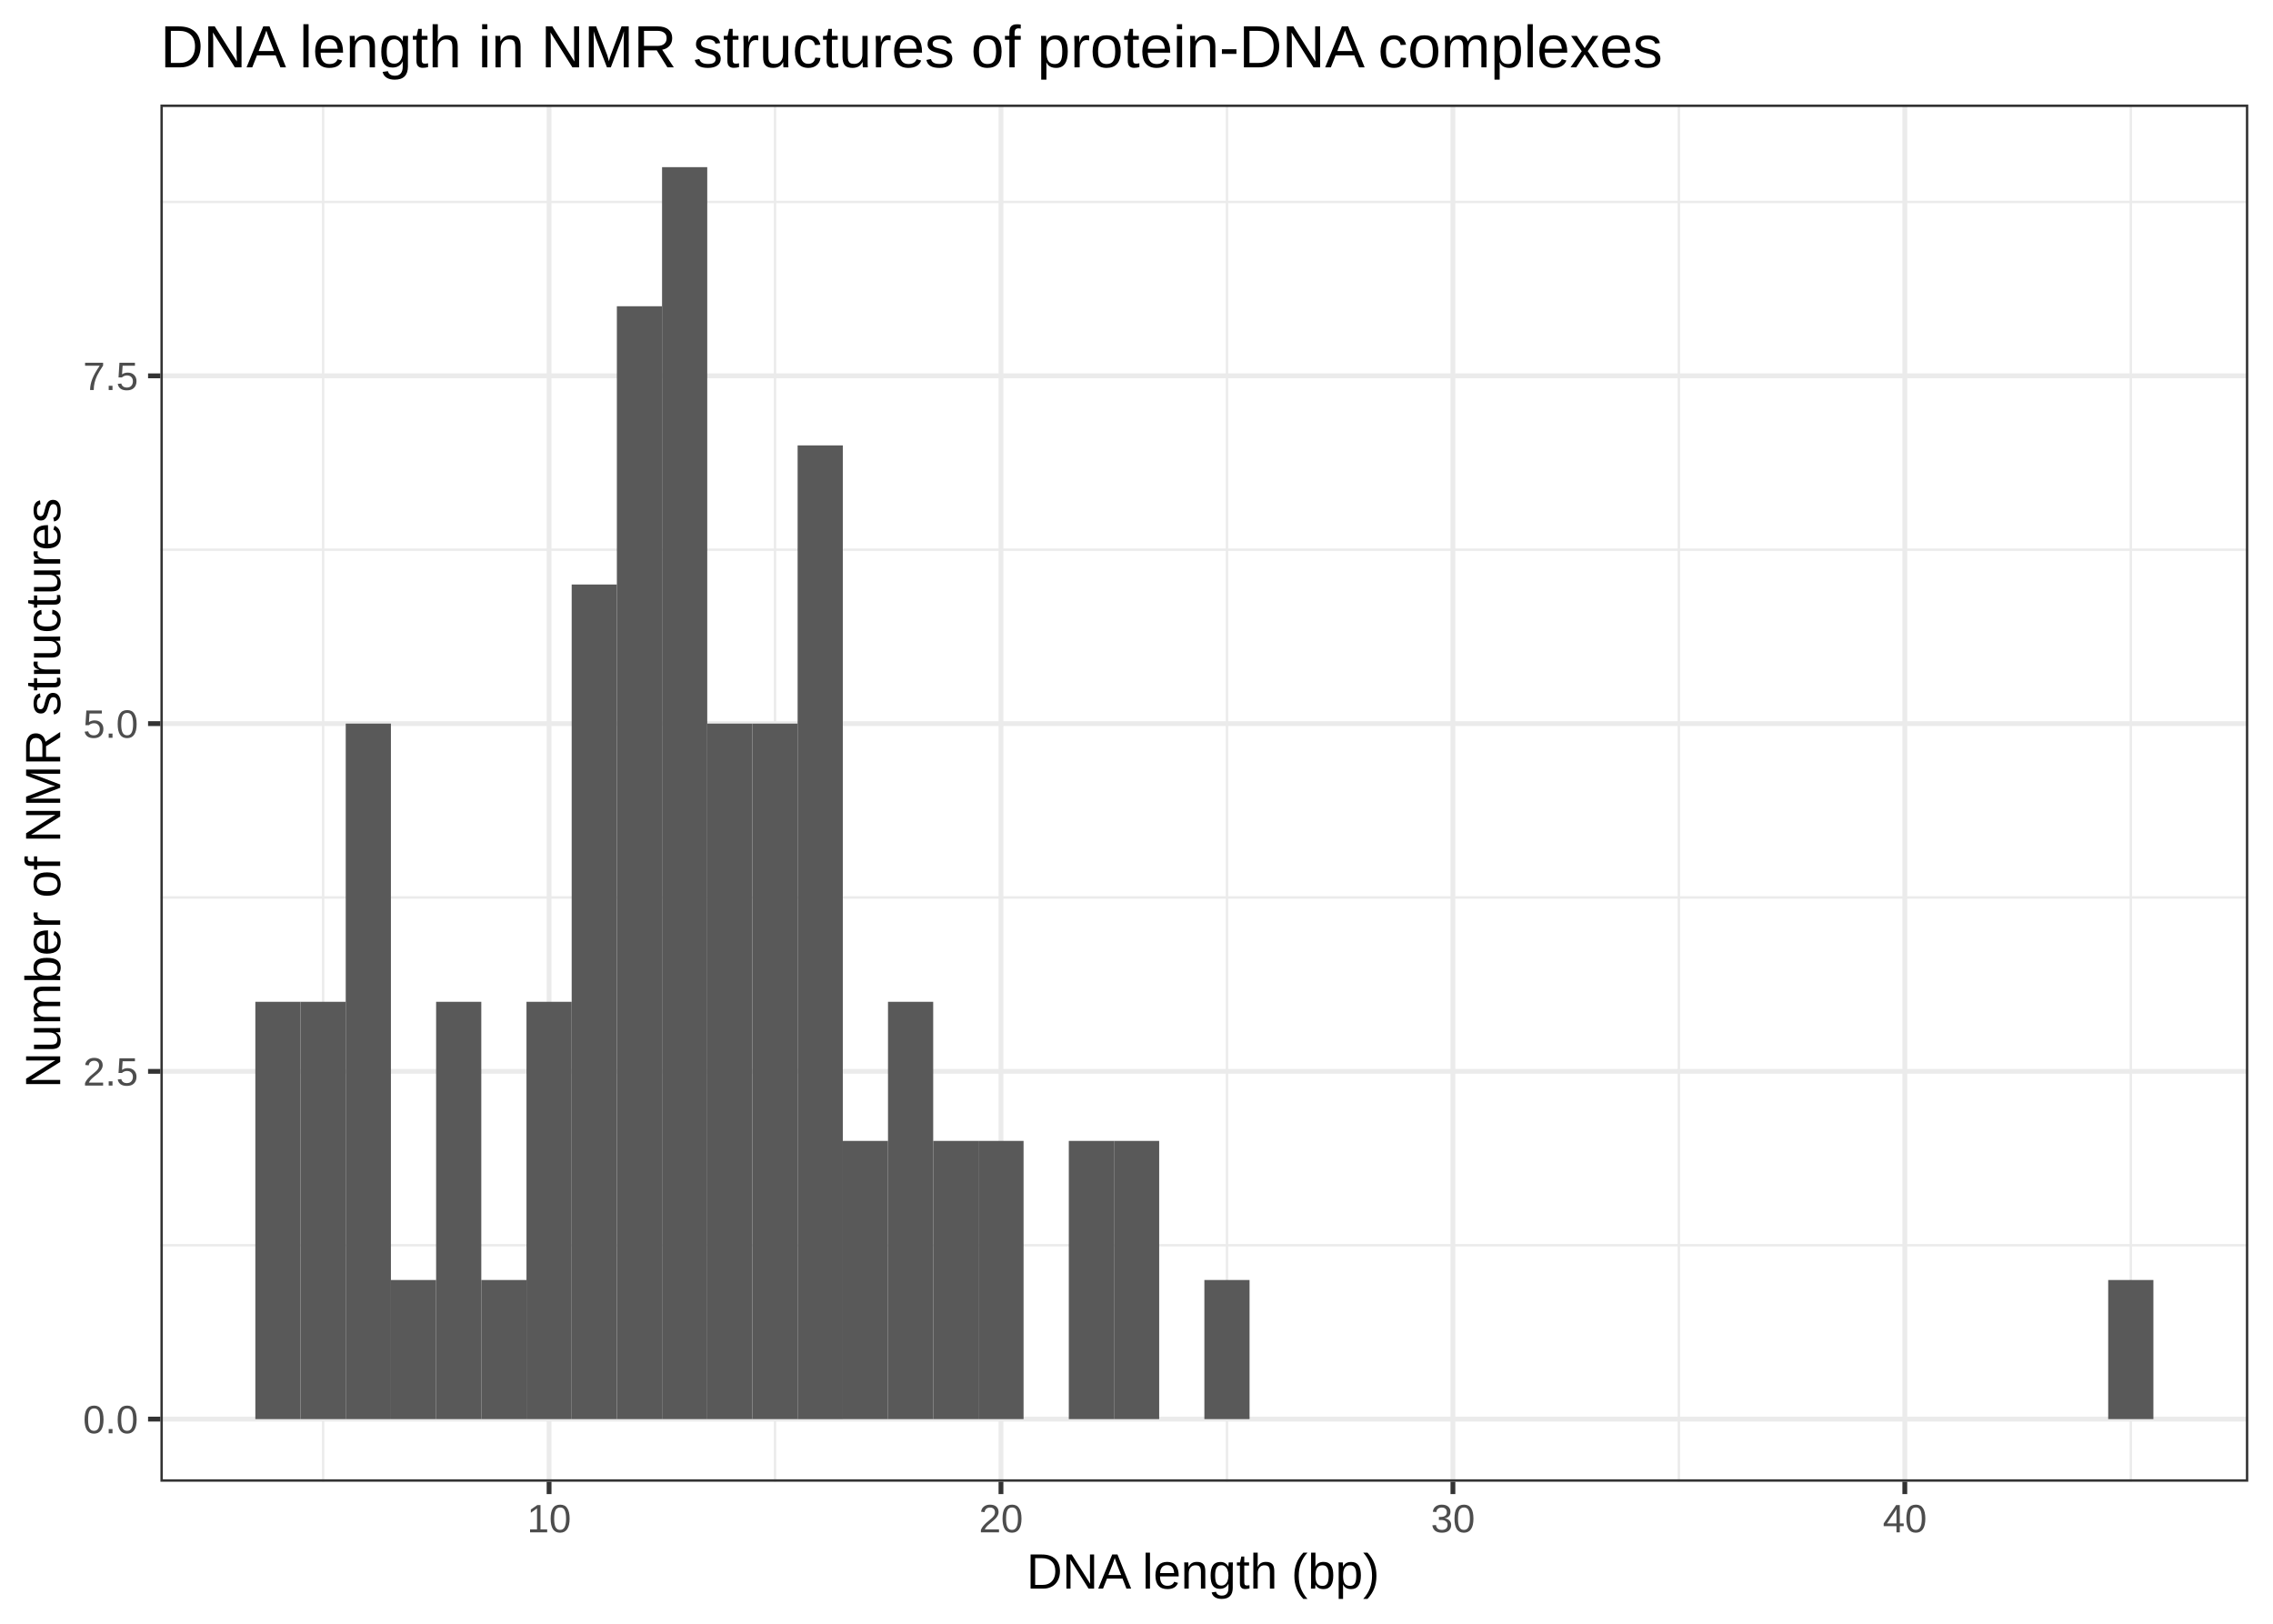
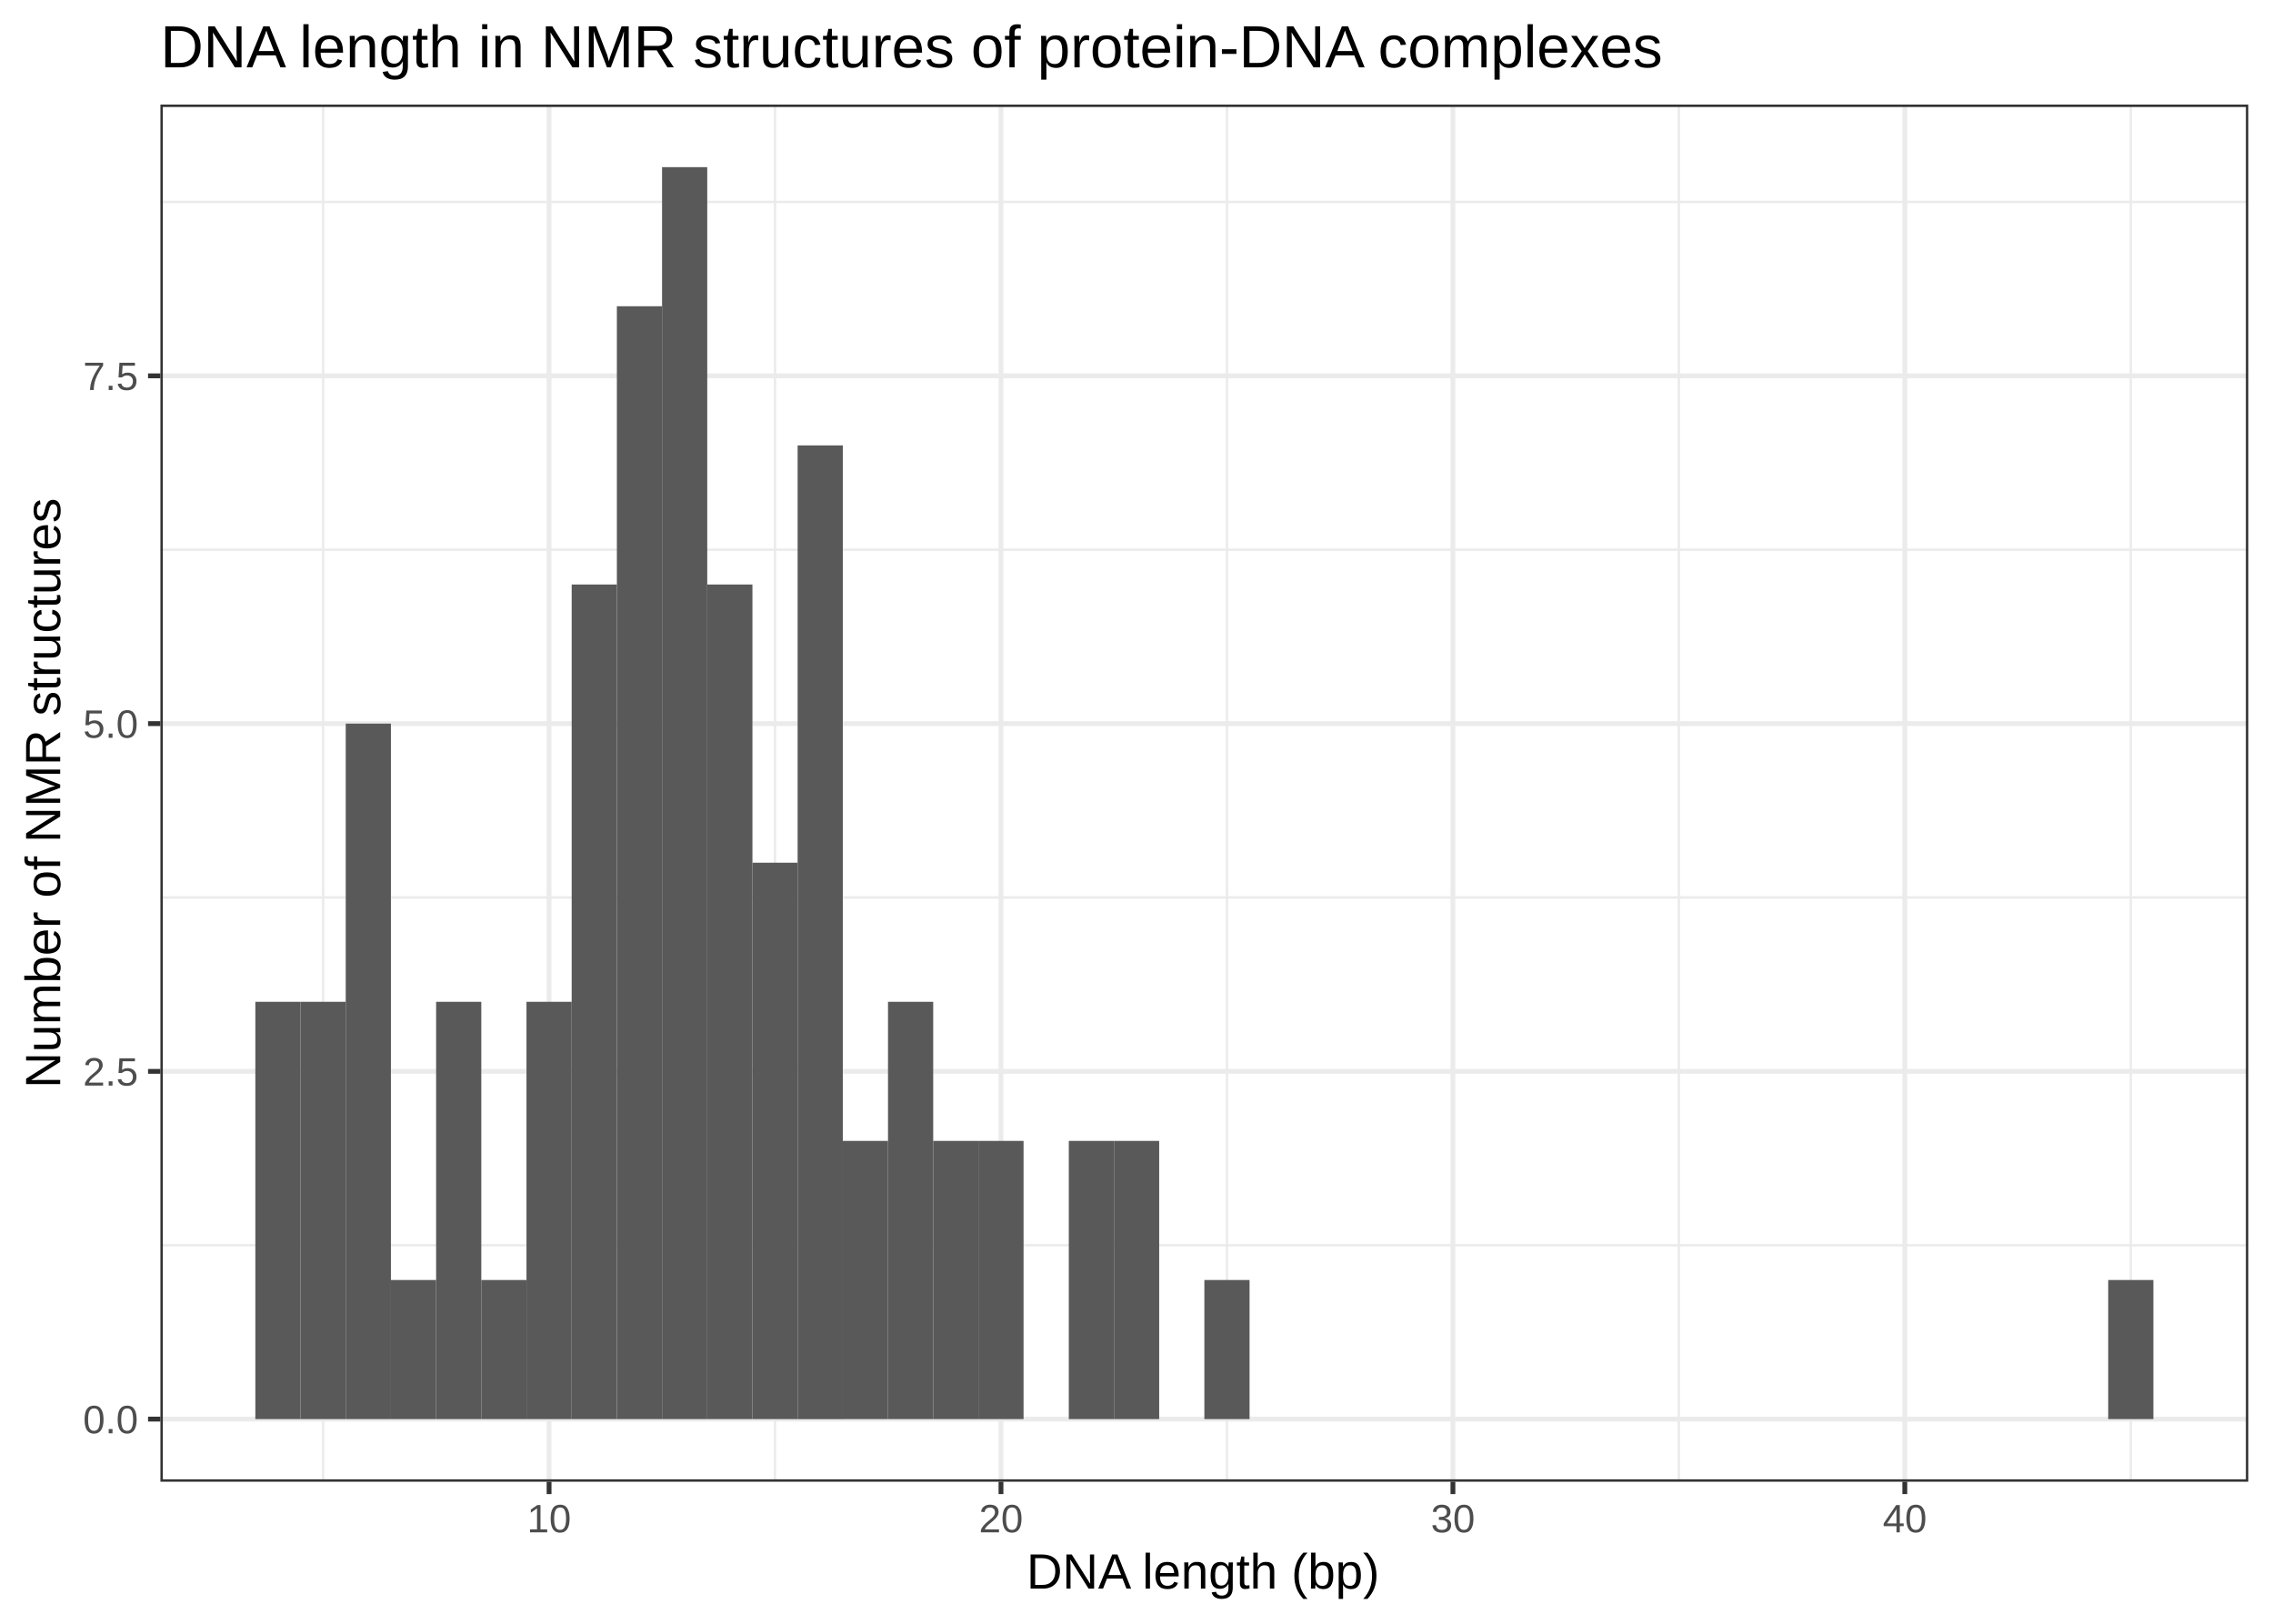
<svg xmlns="http://www.w3.org/2000/svg" viewBox="0 0 504.00 360.00">
  <defs>
    <style type="text/css">
    line, polyline, polygon, path, rect, circle {
      fill: none;
      stroke: #000000;
      stroke-linecap: round;
      stroke-linejoin: round;
      stroke-miterlimit: 10.00;
    }
  </style>
  </defs>
  <rect width="100%" height="100%" style="stroke: none; fill: #FFFFFF;" />
  <rect x="0.00" y="0" width="504.00" height="360.00" style="stroke-width: 1.07; stroke: #FFFFFF; fill: #FFFFFF;" />
  <defs>
    <clipPath id="cpMzUuNTd8NDk4LjUyfDMyOC41MXwyMy4xOQ==">
      <rect x="35.57" y="23.19" width="462.95" height="305.32" />
    </clipPath>
  </defs>
  <rect x="35.57" y="23.19" width="462.95" height="305.32" style="stroke-width: 1.07; stroke: none; fill: #FFFFFF;" clip-path="url(#cpMzUuNTd8NDk4LjUyfDMyOC41MXwyMy4xOQ==)" />
  <polyline points="35.57,276.08 498.52,276.08 " style="stroke-width: 0.53; stroke: #EBEBEB; stroke-linecap: butt;" clip-path="url(#cpMzUuNTd8NDk4LjUyfDMyOC41MXwyMy4xOQ==)" />
  <polyline points="35.57,198.98 498.52,198.98 " style="stroke-width: 0.53; stroke: #EBEBEB; stroke-linecap: butt;" clip-path="url(#cpMzUuNTd8NDk4LjUyfDMyOC41MXwyMy4xOQ==)" />
  <polyline points="35.57,121.88 498.52,121.88 " style="stroke-width: 0.53; stroke: #EBEBEB; stroke-linecap: butt;" clip-path="url(#cpMzUuNTd8NDk4LjUyfDMyOC41MXwyMy4xOQ==)" />
  <polyline points="35.57,44.77 498.52,44.77 " style="stroke-width: 0.53; stroke: #EBEBEB; stroke-linecap: butt;" clip-path="url(#cpMzUuNTd8NDk4LjUyfDMyOC41MXwyMy4xOQ==)" />
  <polyline points="71.65,328.51 71.65,23.19 " style="stroke-width: 0.53; stroke: #EBEBEB; stroke-linecap: butt;" clip-path="url(#cpMzUuNTd8NDk4LjUyfDMyOC41MXwyMy4xOQ==)" />
  <polyline points="171.85,328.51 171.85,23.19 " style="stroke-width: 0.53; stroke: #EBEBEB; stroke-linecap: butt;" clip-path="url(#cpMzUuNTd8NDk4LjUyfDMyOC41MXwyMy4xOQ==)" />
  <polyline points="272.06,328.51 272.06,23.19 " style="stroke-width: 0.53; stroke: #EBEBEB; stroke-linecap: butt;" clip-path="url(#cpMzUuNTd8NDk4LjUyfDMyOC41MXwyMy4xOQ==)" />
  <polyline points="372.26,328.51 372.26,23.19 " style="stroke-width: 0.53; stroke: #EBEBEB; stroke-linecap: butt;" clip-path="url(#cpMzUuNTd8NDk4LjUyfDMyOC41MXwyMy4xOQ==)" />
  <polyline points="472.47,328.51 472.47,23.19 " style="stroke-width: 0.53; stroke: #EBEBEB; stroke-linecap: butt;" clip-path="url(#cpMzUuNTd8NDk4LjUyfDMyOC41MXwyMy4xOQ==)" />
  <polyline points="35.57,314.63 498.52,314.63 " style="stroke-width: 1.07; stroke: #EBEBEB; stroke-linecap: butt;" clip-path="url(#cpMzUuNTd8NDk4LjUyfDMyOC41MXwyMy4xOQ==)" />
  <polyline points="35.57,237.53 498.52,237.53 " style="stroke-width: 1.07; stroke: #EBEBEB; stroke-linecap: butt;" clip-path="url(#cpMzUuNTd8NDk4LjUyfDMyOC41MXwyMy4xOQ==)" />
  <polyline points="35.57,160.43 498.52,160.43 " style="stroke-width: 1.07; stroke: #EBEBEB; stroke-linecap: butt;" clip-path="url(#cpMzUuNTd8NDk4LjUyfDMyOC41MXwyMy4xOQ==)" />
  <polyline points="35.57,83.33 498.52,83.33 " style="stroke-width: 1.07; stroke: #EBEBEB; stroke-linecap: butt;" clip-path="url(#cpMzUuNTd8NDk4LjUyfDMyOC41MXwyMy4xOQ==)" />
  <polyline points="121.75,328.51 121.75,23.19 " style="stroke-width: 1.07; stroke: #EBEBEB; stroke-linecap: butt;" clip-path="url(#cpMzUuNTd8NDk4LjUyfDMyOC41MXwyMy4xOQ==)" />
  <polyline points="221.95,328.51 221.95,23.19 " style="stroke-width: 1.07; stroke: #EBEBEB; stroke-linecap: butt;" clip-path="url(#cpMzUuNTd8NDk4LjUyfDMyOC41MXwyMy4xOQ==)" />
  <polyline points="322.16,328.51 322.16,23.19 " style="stroke-width: 1.07; stroke: #EBEBEB; stroke-linecap: butt;" clip-path="url(#cpMzUuNTd8NDk4LjUyfDMyOC41MXwyMy4xOQ==)" />
  <polyline points="422.36,328.51 422.36,23.19 " style="stroke-width: 1.07; stroke: #EBEBEB; stroke-linecap: butt;" clip-path="url(#cpMzUuNTd8NDk4LjUyfDMyOC41MXwyMy4xOQ==)" />
  <rect x="56.62" y="222.11" width="10.02" height="92.52" style="stroke-width: 1.07; stroke: none; stroke-linecap: square; stroke-linejoin: miter; fill: #595959;" clip-path="url(#cpMzUuNTd8NDk4LjUyfDMyOC41MXwyMy4xOQ==)" />
  <rect x="66.64" y="222.11" width="10.02" height="92.52" style="stroke-width: 1.07; stroke: none; stroke-linecap: square; stroke-linejoin: miter; fill: #595959;" clip-path="url(#cpMzUuNTd8NDk4LjUyfDMyOC41MXwyMy4xOQ==)" />
  <rect x="76.66" y="160.43" width="10.02" height="154.20" style="stroke-width: 1.07; stroke: none; stroke-linecap: square; stroke-linejoin: miter; fill: #595959;" clip-path="url(#cpMzUuNTd8NDk4LjUyfDMyOC41MXwyMy4xOQ==)" />
  <rect x="86.68" y="283.79" width="10.02" height="30.84" style="stroke-width: 1.07; stroke: none; stroke-linecap: square; stroke-linejoin: miter; fill: #595959;" clip-path="url(#cpMzUuNTd8NDk4LjUyfDMyOC41MXwyMy4xOQ==)" />
  <rect x="96.70" y="222.11" width="10.02" height="92.52" style="stroke-width: 1.07; stroke: none; stroke-linecap: square; stroke-linejoin: miter; fill: #595959;" clip-path="url(#cpMzUuNTd8NDk4LjUyfDMyOC41MXwyMy4xOQ==)" />
  <rect x="106.72" y="283.79" width="10.02" height="30.84" style="stroke-width: 1.07; stroke: none; stroke-linecap: square; stroke-linejoin: miter; fill: #595959;" clip-path="url(#cpMzUuNTd8NDk4LjUyfDMyOC41MXwyMy4xOQ==)" />
  <rect x="116.74" y="222.11" width="10.02" height="92.52" style="stroke-width: 1.07; stroke: none; stroke-linecap: square; stroke-linejoin: miter; fill: #595959;" clip-path="url(#cpMzUuNTd8NDk4LjUyfDMyOC41MXwyMy4xOQ==)" />
  <rect x="126.76" y="129.59" width="10.02" height="185.04" style="stroke-width: 1.07; stroke: none; stroke-linecap: square; stroke-linejoin: miter; fill: #595959;" clip-path="url(#cpMzUuNTd8NDk4LjUyfDMyOC41MXwyMy4xOQ==)" />
  <rect x="136.78" y="67.90" width="10.02" height="246.73" style="stroke-width: 1.07; stroke: none; stroke-linecap: square; stroke-linejoin: miter; fill: #595959;" clip-path="url(#cpMzUuNTd8NDk4LjUyfDMyOC41MXwyMy4xOQ==)" />
  <rect x="146.80" y="37.06" width="10.02" height="277.57" style="stroke-width: 1.07; stroke: none; stroke-linecap: square; stroke-linejoin: miter; fill: #595959;" clip-path="url(#cpMzUuNTd8NDk4LjUyfDMyOC41MXwyMy4xOQ==)" />
-   <rect x="156.82" y="160.43" width="10.02" height="154.20" style="stroke-width: 1.07; stroke: none; stroke-linecap: square; stroke-linejoin: miter; fill: #595959;" clip-path="url(#cpMzUuNTd8NDk4LjUyfDMyOC41MXwyMy4xOQ==)" />
-   <rect x="166.84" y="160.43" width="10.02" height="154.20" style="stroke-width: 1.07; stroke: none; stroke-linecap: square; stroke-linejoin: miter; fill: #595959;" clip-path="url(#cpMzUuNTd8NDk4LjUyfDMyOC41MXwyMy4xOQ==)" />
+   <rect x="156.82" y="129.59" width="10.02" height="185.04" style="stroke-width: 1.07; stroke: none; stroke-linecap: square; stroke-linejoin: miter; fill: #595959;" clip-path="url(#cpMzUuNTd8NDk4LjUyfDMyOC41MXwyMy4xOQ==)" />
+   <rect x="166.84" y="191.27" width="10.02" height="123.36" style="stroke-width: 1.07; stroke: none; stroke-linecap: square; stroke-linejoin: miter; fill: #595959;" clip-path="url(#cpMzUuNTd8NDk4LjUyfDMyOC41MXwyMy4xOQ==)" />
  <rect x="176.86" y="98.75" width="10.02" height="215.89" style="stroke-width: 1.07; stroke: none; stroke-linecap: square; stroke-linejoin: miter; fill: #595959;" clip-path="url(#cpMzUuNTd8NDk4LjUyfDMyOC41MXwyMy4xOQ==)" />
  <rect x="186.88" y="252.95" width="10.02" height="61.68" style="stroke-width: 1.07; stroke: none; stroke-linecap: square; stroke-linejoin: miter; fill: #595959;" clip-path="url(#cpMzUuNTd8NDk4LjUyfDMyOC41MXwyMy4xOQ==)" />
  <rect x="196.90" y="222.11" width="10.02" height="92.52" style="stroke-width: 1.07; stroke: none; stroke-linecap: square; stroke-linejoin: miter; fill: #595959;" clip-path="url(#cpMzUuNTd8NDk4LjUyfDMyOC41MXwyMy4xOQ==)" />
  <rect x="206.92" y="252.95" width="10.02" height="61.68" style="stroke-width: 1.07; stroke: none; stroke-linecap: square; stroke-linejoin: miter; fill: #595959;" clip-path="url(#cpMzUuNTd8NDk4LjUyfDMyOC41MXwyMy4xOQ==)" />
  <rect x="216.94" y="252.95" width="10.02" height="61.68" style="stroke-width: 1.07; stroke: none; stroke-linecap: square; stroke-linejoin: miter; fill: #595959;" clip-path="url(#cpMzUuNTd8NDk4LjUyfDMyOC41MXwyMy4xOQ==)" />
  <rect x="226.96" y="314.63" width="10.02" height="0.00" style="stroke-width: 1.07; stroke: none; stroke-linecap: square; stroke-linejoin: miter; fill: #595959;" clip-path="url(#cpMzUuNTd8NDk4LjUyfDMyOC41MXwyMy4xOQ==)" />
  <rect x="236.99" y="252.95" width="10.02" height="61.68" style="stroke-width: 1.07; stroke: none; stroke-linecap: square; stroke-linejoin: miter; fill: #595959;" clip-path="url(#cpMzUuNTd8NDk4LjUyfDMyOC41MXwyMy4xOQ==)" />
  <rect x="247.01" y="252.95" width="10.02" height="61.68" style="stroke-width: 1.07; stroke: none; stroke-linecap: square; stroke-linejoin: miter; fill: #595959;" clip-path="url(#cpMzUuNTd8NDk4LjUyfDMyOC41MXwyMy4xOQ==)" />
  <rect x="257.03" y="314.63" width="10.02" height="0.00" style="stroke-width: 1.07; stroke: none; stroke-linecap: square; stroke-linejoin: miter; fill: #595959;" clip-path="url(#cpMzUuNTd8NDk4LjUyfDMyOC41MXwyMy4xOQ==)" />
  <rect x="267.05" y="283.79" width="10.02" height="30.84" style="stroke-width: 1.07; stroke: none; stroke-linecap: square; stroke-linejoin: miter; fill: #595959;" clip-path="url(#cpMzUuNTd8NDk4LjUyfDMyOC41MXwyMy4xOQ==)" />
  <rect x="277.07" y="314.63" width="10.02" height="0.00" style="stroke-width: 1.07; stroke: none; stroke-linecap: square; stroke-linejoin: miter; fill: #595959;" clip-path="url(#cpMzUuNTd8NDk4LjUyfDMyOC41MXwyMy4xOQ==)" />
  <rect x="287.09" y="314.63" width="10.02" height="0.00" style="stroke-width: 1.07; stroke: none; stroke-linecap: square; stroke-linejoin: miter; fill: #595959;" clip-path="url(#cpMzUuNTd8NDk4LjUyfDMyOC41MXwyMy4xOQ==)" />
  <rect x="297.11" y="314.63" width="10.02" height="0.00" style="stroke-width: 1.07; stroke: none; stroke-linecap: square; stroke-linejoin: miter; fill: #595959;" clip-path="url(#cpMzUuNTd8NDk4LjUyfDMyOC41MXwyMy4xOQ==)" />
  <rect x="307.13" y="314.63" width="10.02" height="0.00" style="stroke-width: 1.07; stroke: none; stroke-linecap: square; stroke-linejoin: miter; fill: #595959;" clip-path="url(#cpMzUuNTd8NDk4LjUyfDMyOC41MXwyMy4xOQ==)" />
  <rect x="317.15" y="314.63" width="10.02" height="0.00" style="stroke-width: 1.07; stroke: none; stroke-linecap: square; stroke-linejoin: miter; fill: #595959;" clip-path="url(#cpMzUuNTd8NDk4LjUyfDMyOC41MXwyMy4xOQ==)" />
  <rect x="327.17" y="314.63" width="10.02" height="0.00" style="stroke-width: 1.07; stroke: none; stroke-linecap: square; stroke-linejoin: miter; fill: #595959;" clip-path="url(#cpMzUuNTd8NDk4LjUyfDMyOC41MXwyMy4xOQ==)" />
  <rect x="337.19" y="314.63" width="10.02" height="0.00" style="stroke-width: 1.07; stroke: none; stroke-linecap: square; stroke-linejoin: miter; fill: #595959;" clip-path="url(#cpMzUuNTd8NDk4LjUyfDMyOC41MXwyMy4xOQ==)" />
  <rect x="347.21" y="314.63" width="10.02" height="0.00" style="stroke-width: 1.07; stroke: none; stroke-linecap: square; stroke-linejoin: miter; fill: #595959;" clip-path="url(#cpMzUuNTd8NDk4LjUyfDMyOC41MXwyMy4xOQ==)" />
  <rect x="357.23" y="314.63" width="10.02" height="0.00" style="stroke-width: 1.07; stroke: none; stroke-linecap: square; stroke-linejoin: miter; fill: #595959;" clip-path="url(#cpMzUuNTd8NDk4LjUyfDMyOC41MXwyMy4xOQ==)" />
  <rect x="367.25" y="314.63" width="10.02" height="0.00" style="stroke-width: 1.07; stroke: none; stroke-linecap: square; stroke-linejoin: miter; fill: #595959;" clip-path="url(#cpMzUuNTd8NDk4LjUyfDMyOC41MXwyMy4xOQ==)" />
  <rect x="377.27" y="314.63" width="10.02" height="0.00" style="stroke-width: 1.07; stroke: none; stroke-linecap: square; stroke-linejoin: miter; fill: #595959;" clip-path="url(#cpMzUuNTd8NDk4LjUyfDMyOC41MXwyMy4xOQ==)" />
  <rect x="387.29" y="314.63" width="10.02" height="0.00" style="stroke-width: 1.07; stroke: none; stroke-linecap: square; stroke-linejoin: miter; fill: #595959;" clip-path="url(#cpMzUuNTd8NDk4LjUyfDMyOC41MXwyMy4xOQ==)" />
  <rect x="397.31" y="314.63" width="10.02" height="0.00" style="stroke-width: 1.07; stroke: none; stroke-linecap: square; stroke-linejoin: miter; fill: #595959;" clip-path="url(#cpMzUuNTd8NDk4LjUyfDMyOC41MXwyMy4xOQ==)" />
  <rect x="407.33" y="314.63" width="10.02" height="0.00" style="stroke-width: 1.07; stroke: none; stroke-linecap: square; stroke-linejoin: miter; fill: #595959;" clip-path="url(#cpMzUuNTd8NDk4LjUyfDMyOC41MXwyMy4xOQ==)" />
  <rect x="417.35" y="314.63" width="10.02" height="0.00" style="stroke-width: 1.07; stroke: none; stroke-linecap: square; stroke-linejoin: miter; fill: #595959;" clip-path="url(#cpMzUuNTd8NDk4LjUyfDMyOC41MXwyMy4xOQ==)" />
  <rect x="427.37" y="314.63" width="10.02" height="0.00" style="stroke-width: 1.07; stroke: none; stroke-linecap: square; stroke-linejoin: miter; fill: #595959;" clip-path="url(#cpMzUuNTd8NDk4LjUyfDMyOC41MXwyMy4xOQ==)" />
  <rect x="437.40" y="314.63" width="10.02" height="0.00" style="stroke-width: 1.07; stroke: none; stroke-linecap: square; stroke-linejoin: miter; fill: #595959;" clip-path="url(#cpMzUuNTd8NDk4LjUyfDMyOC41MXwyMy4xOQ==)" />
  <rect x="447.42" y="314.63" width="10.02" height="0.00" style="stroke-width: 1.07; stroke: none; stroke-linecap: square; stroke-linejoin: miter; fill: #595959;" clip-path="url(#cpMzUuNTd8NDk4LjUyfDMyOC41MXwyMy4xOQ==)" />
  <rect x="457.44" y="314.63" width="10.02" height="0.00" style="stroke-width: 1.07; stroke: none; stroke-linecap: square; stroke-linejoin: miter; fill: #595959;" clip-path="url(#cpMzUuNTd8NDk4LjUyfDMyOC41MXwyMy4xOQ==)" />
  <rect x="467.46" y="283.79" width="10.02" height="30.84" style="stroke-width: 1.07; stroke: none; stroke-linecap: square; stroke-linejoin: miter; fill: #595959;" clip-path="url(#cpMzUuNTd8NDk4LjUyfDMyOC41MXwyMy4xOQ==)" />
  <rect x="35.57" y="23.19" width="462.95" height="305.32" style="stroke-width: 1.07; stroke: #333333;" clip-path="url(#cpMzUuNTd8NDk4LjUyfDMyOC41MXwyMy4xOQ==)" />
  <defs>
    <clipPath id="cpMC4wMHw1MDQuMDB8MzYwLjAwfDAuMDA=">
      <rect x="0.00" y="0.00" width="504.00" height="360.00" />
    </clipPath>
  </defs>
  <g clip-path="url(#cpMC4wMHw1MDQuMDB8MzYwLjAwfDAuMDA=)">
    <text x="18.41" y="317.78" style="font-size: 8.80px; fill: #4D4D4D; font-family: Arial;" textLength="12.23px" lengthAdjust="spacingAndGlyphs">0.0</text>
  </g>
  <g clip-path="url(#cpMC4wMHw1MDQuMDB8MzYwLjAwfDAuMDA=)">
    <text x="18.41" y="240.68" style="font-size: 8.80px; fill: #4D4D4D; font-family: Arial;" textLength="12.23px" lengthAdjust="spacingAndGlyphs">2.5</text>
  </g>
  <g clip-path="url(#cpMC4wMHw1MDQuMDB8MzYwLjAwfDAuMDA=)">
    <text x="18.41" y="163.58" style="font-size: 8.80px; fill: #4D4D4D; font-family: Arial;" textLength="12.23px" lengthAdjust="spacingAndGlyphs">5.0</text>
  </g>
  <g clip-path="url(#cpMC4wMHw1MDQuMDB8MzYwLjAwfDAuMDA=)">
    <text x="18.41" y="86.47" style="font-size: 8.80px; fill: #4D4D4D; font-family: Arial;" textLength="12.23px" lengthAdjust="spacingAndGlyphs">7.5</text>
  </g>
  <polyline points="32.83,314.63 35.57,314.63 " style="stroke-width: 1.07; stroke: #333333; stroke-linecap: butt;" clip-path="url(#cpMC4wMHw1MDQuMDB8MzYwLjAwfDAuMDA=)" />
  <polyline points="32.83,237.53 35.57,237.53 " style="stroke-width: 1.07; stroke: #333333; stroke-linecap: butt;" clip-path="url(#cpMC4wMHw1MDQuMDB8MzYwLjAwfDAuMDA=)" />
  <polyline points="32.83,160.43 35.57,160.43 " style="stroke-width: 1.07; stroke: #333333; stroke-linecap: butt;" clip-path="url(#cpMC4wMHw1MDQuMDB8MzYwLjAwfDAuMDA=)" />
  <polyline points="32.83,83.33 35.57,83.33 " style="stroke-width: 1.07; stroke: #333333; stroke-linecap: butt;" clip-path="url(#cpMC4wMHw1MDQuMDB8MzYwLjAwfDAuMDA=)" />
  <polyline points="121.75,331.25 121.75,328.51 " style="stroke-width: 1.07; stroke: #333333; stroke-linecap: butt;" clip-path="url(#cpMC4wMHw1MDQuMDB8MzYwLjAwfDAuMDA=)" />
  <polyline points="221.95,331.25 221.95,328.51 " style="stroke-width: 1.07; stroke: #333333; stroke-linecap: butt;" clip-path="url(#cpMC4wMHw1MDQuMDB8MzYwLjAwfDAuMDA=)" />
  <polyline points="322.16,331.25 322.16,328.51 " style="stroke-width: 1.07; stroke: #333333; stroke-linecap: butt;" clip-path="url(#cpMC4wMHw1MDQuMDB8MzYwLjAwfDAuMDA=)" />
  <polyline points="422.36,331.25 422.36,328.51 " style="stroke-width: 1.07; stroke: #333333; stroke-linecap: butt;" clip-path="url(#cpMC4wMHw1MDQuMDB8MzYwLjAwfDAuMDA=)" />
  <g clip-path="url(#cpMC4wMHw1MDQuMDB8MzYwLjAwfDAuMDA=)">
    <text x="116.86" y="339.74" style="font-size: 8.80px; fill: #4D4D4D; font-family: Arial;" textLength="9.79px" lengthAdjust="spacingAndGlyphs">10</text>
  </g>
  <g clip-path="url(#cpMC4wMHw1MDQuMDB8MzYwLjAwfDAuMDA=)">
    <text x="217.06" y="339.74" style="font-size: 8.80px; fill: #4D4D4D; font-family: Arial;" textLength="9.79px" lengthAdjust="spacingAndGlyphs">20</text>
  </g>
  <g clip-path="url(#cpMC4wMHw1MDQuMDB8MzYwLjAwfDAuMDA=)">
    <text x="317.27" y="339.74" style="font-size: 8.80px; fill: #4D4D4D; font-family: Arial;" textLength="9.79px" lengthAdjust="spacingAndGlyphs">30</text>
  </g>
  <g clip-path="url(#cpMC4wMHw1MDQuMDB8MzYwLjAwfDAuMDA=)">
    <text x="417.47" y="339.74" style="font-size: 8.80px; fill: #4D4D4D; font-family: Arial;" textLength="9.79px" lengthAdjust="spacingAndGlyphs">40</text>
  </g>
  <g clip-path="url(#cpMC4wMHw1MDQuMDB8MzYwLjAwfDAuMDA=)">
    <text x="227.61" y="352.21" style="font-size: 11.00px; font-family: Arial;" textLength="78.87px" lengthAdjust="spacingAndGlyphs">DNA length (bp)</text>
  </g>
  <g clip-path="url(#cpMC4wMHw1MDQuMDB8MzYwLjAwfDAuMDA=)">
    <text transform="translate(13.35,241.25) rotate(-90)" style="font-size: 11.00px; font-family: Arial;" textLength="130.81px" lengthAdjust="spacingAndGlyphs">Number of NMR structures</text>
  </g>
  <g clip-path="url(#cpMC4wMHw1MDQuMDB8MzYwLjAwfDAuMDA=)">
    <text x="35.57" y="14.93" style="font-size: 13.20px; font-family: Arial;" textLength="334.52px" lengthAdjust="spacingAndGlyphs">DNA length in NMR structures of protein-DNA complexes</text>
  </g>
</svg>
